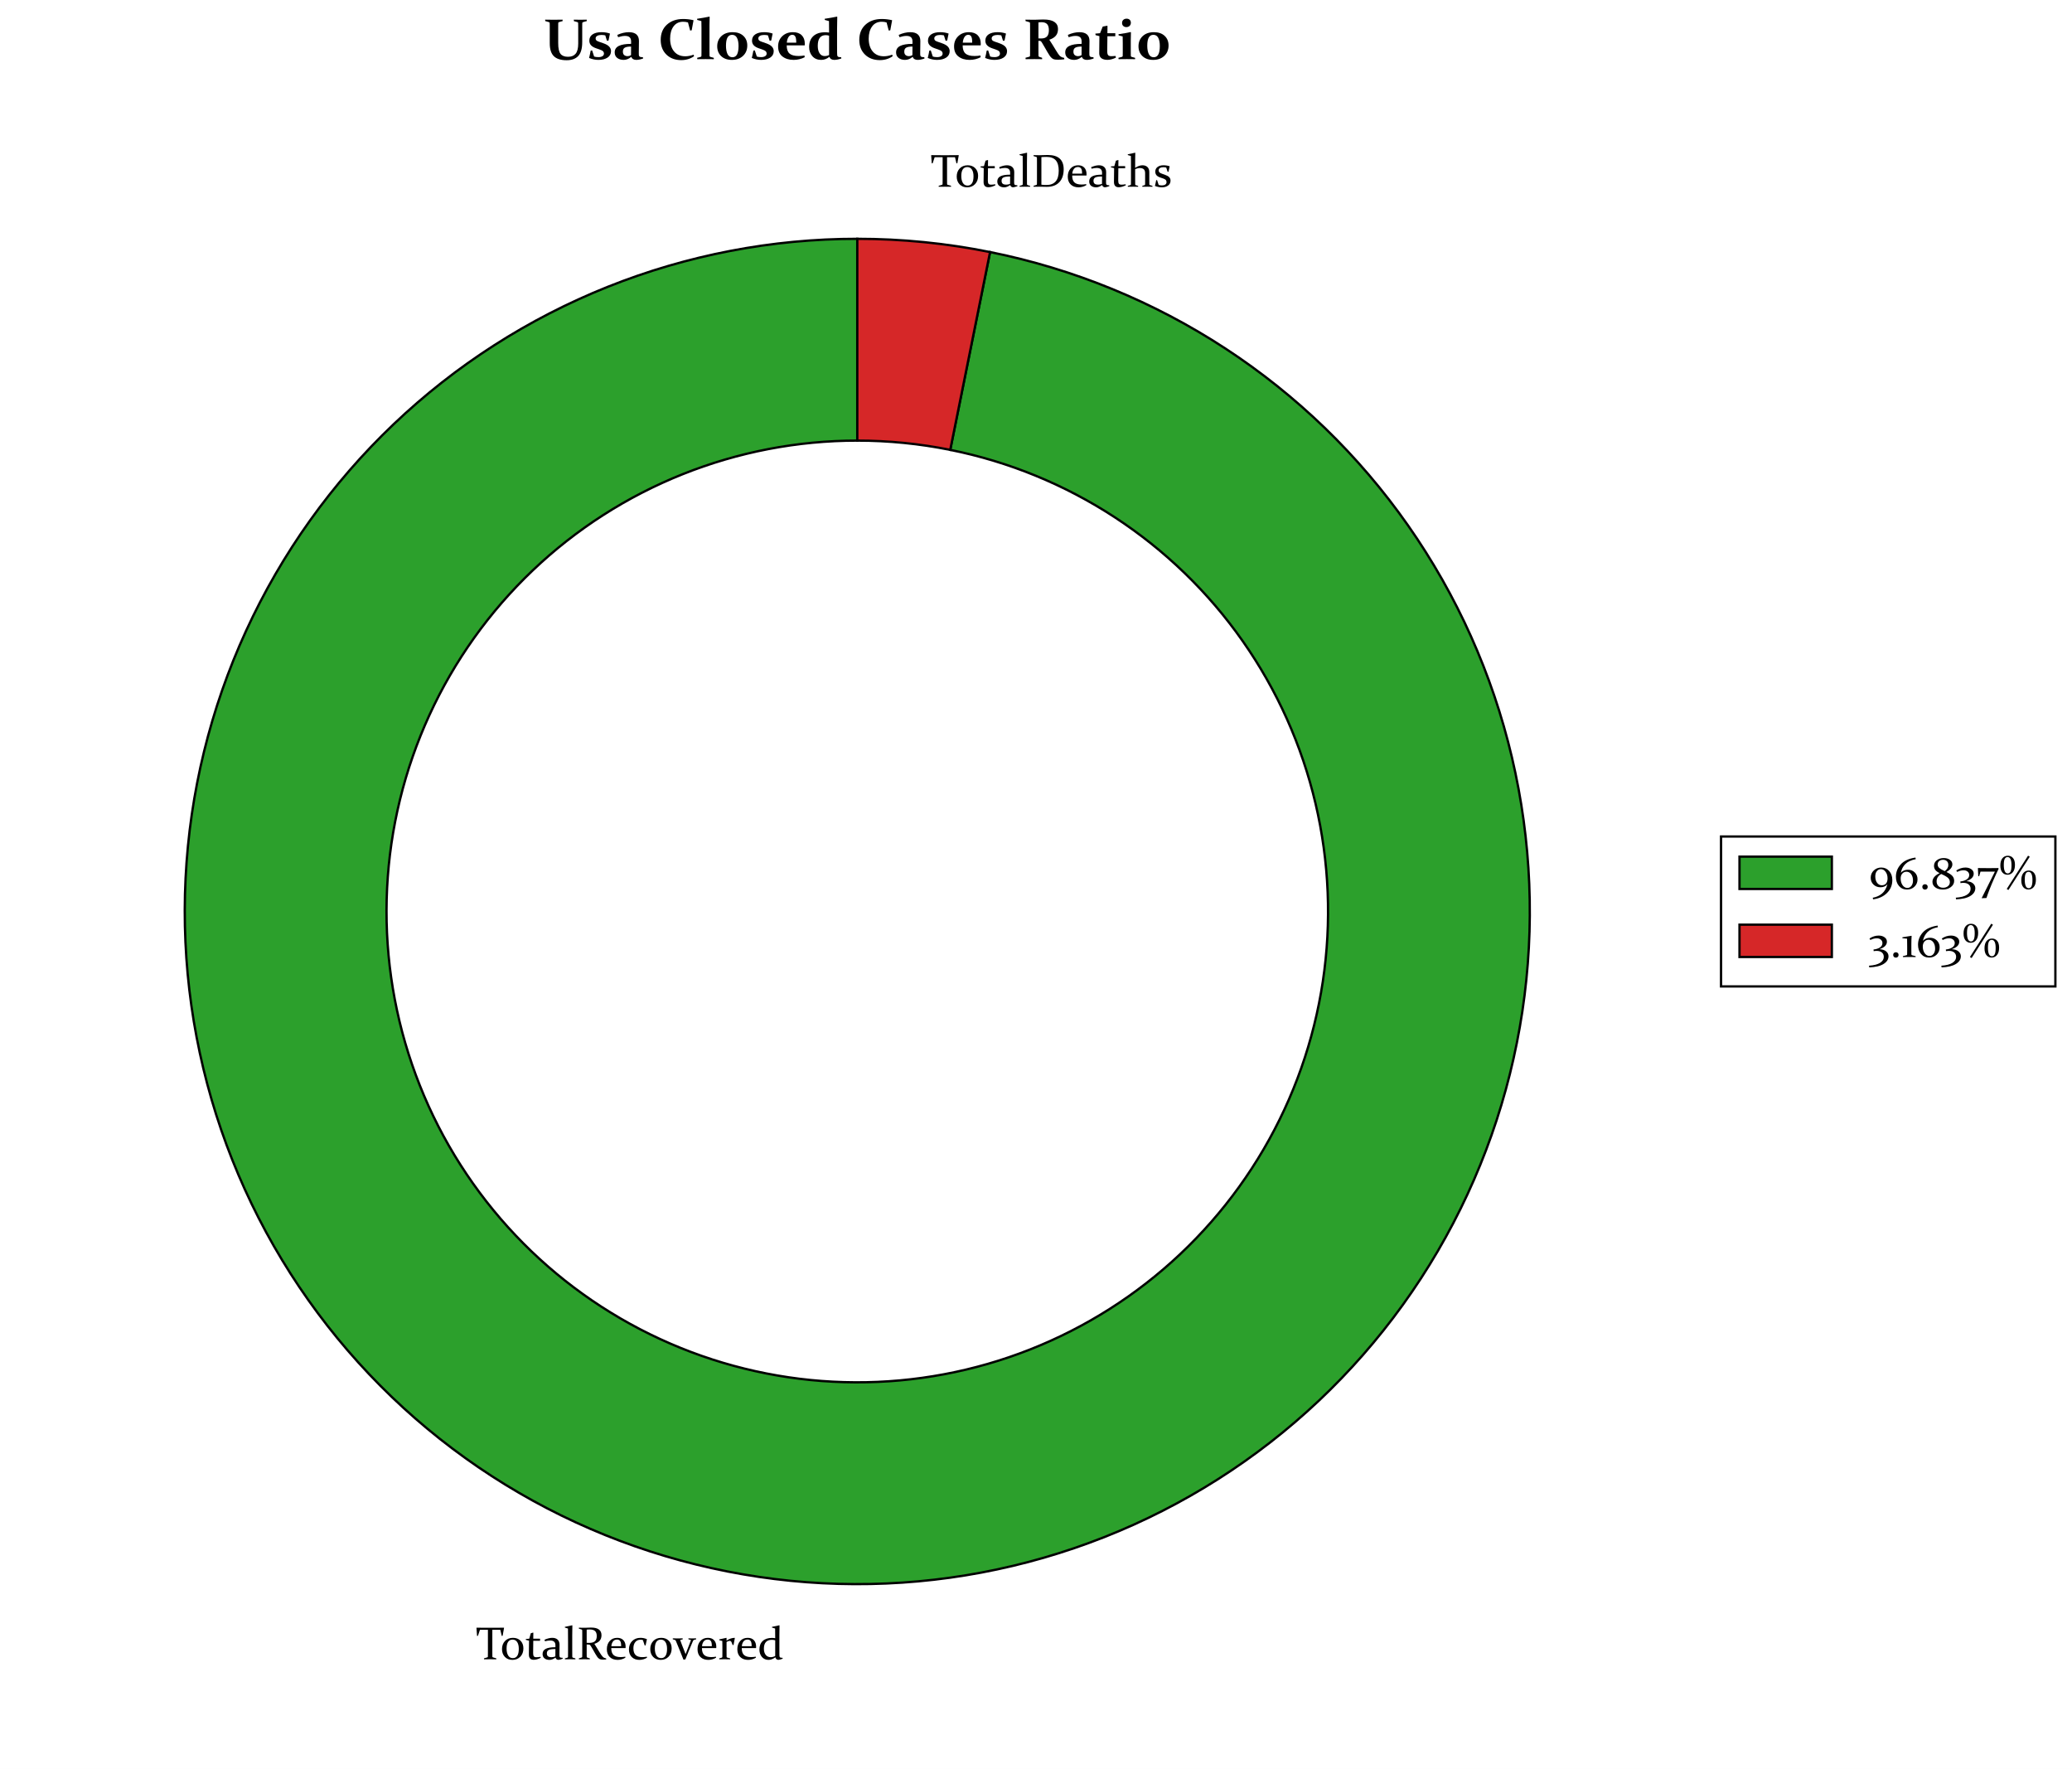
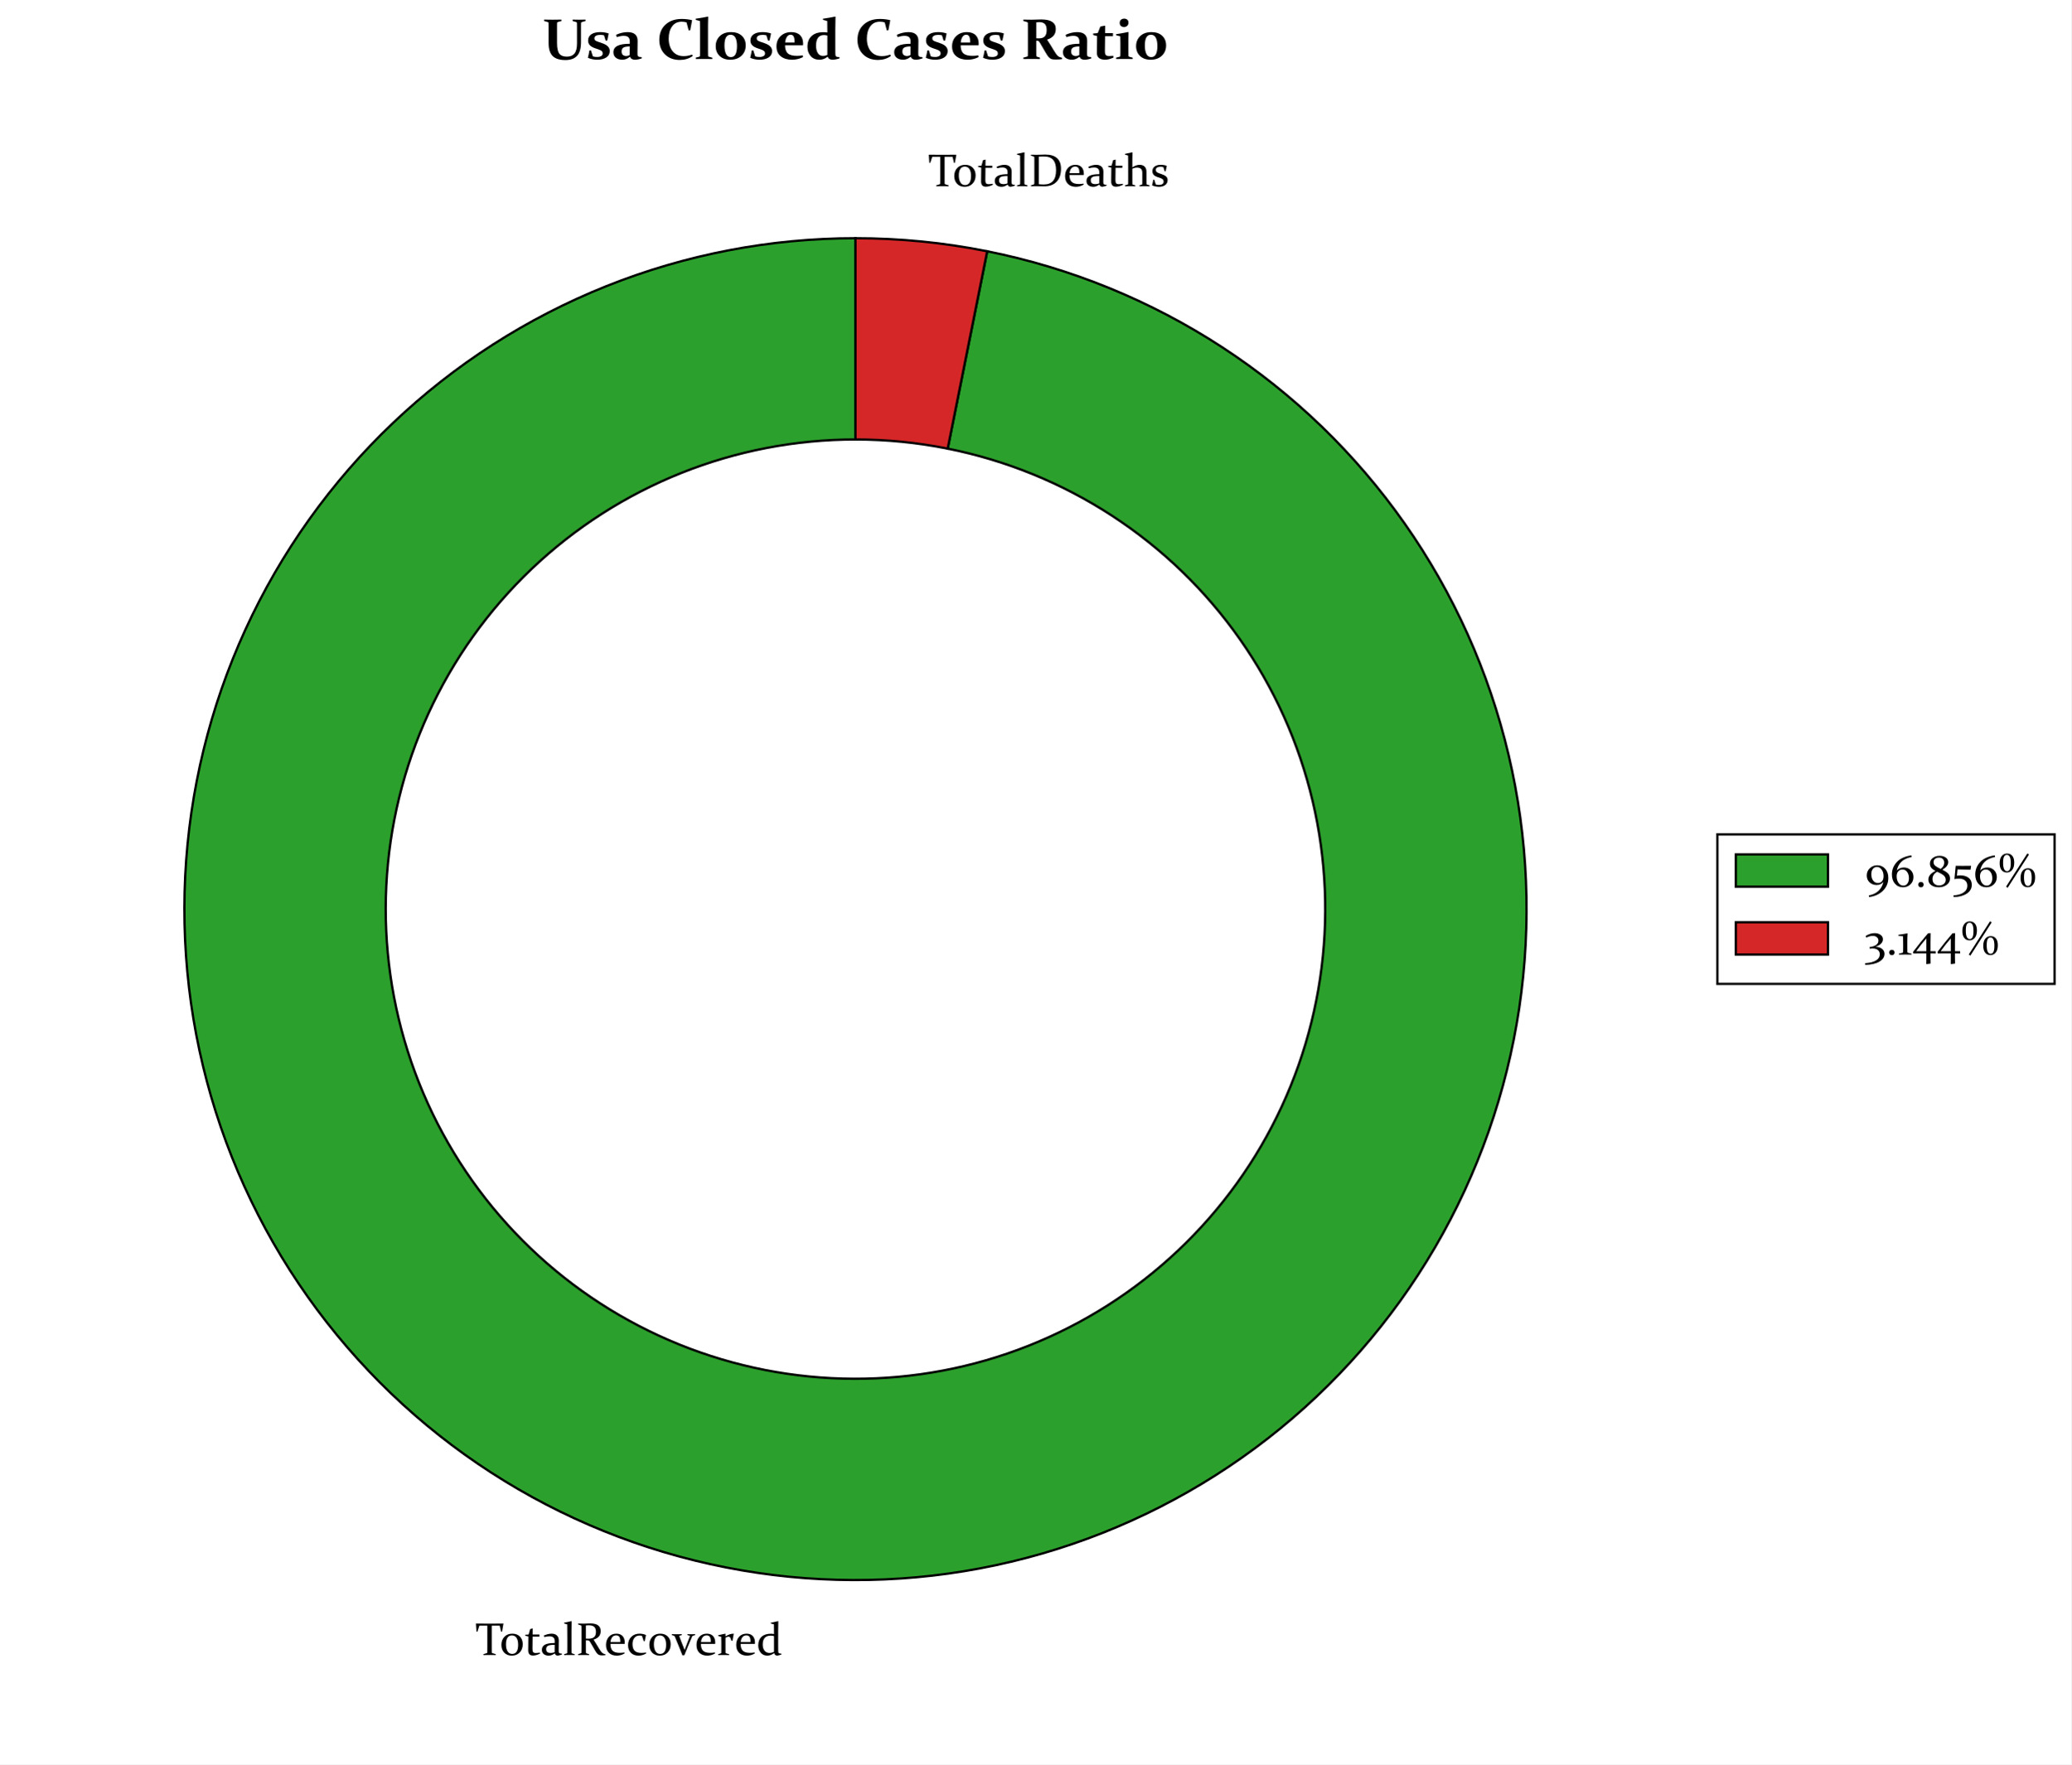
- <svg xmlns="http://www.w3.org/2000/svg" xmlns:xlink="http://www.w3.org/1999/xlink" height="766.08pt" version="1.1" viewBox="0 0 897.51 766.08" width="897.51pt">
+ <svg xmlns="http://www.w3.org/2000/svg" xmlns:xlink="http://www.w3.org/1999/xlink" height="766.08pt" version="1.1" viewBox="0 0 899.045 766.08" width="899.045pt">
  <defs>
    <style type="text/css">*{stroke-linecap:butt;stroke-linejoin:round;}</style>
  </defs>
  <g id="figure_1">
    <g id="patch_1">
-       <path d="M 0 766.08  L 897.51 766.08  L 897.51 0  L 0 0  z " style="fill:#ffffff;" />
+       <path d="M 0 766.08  L 899.045 766.08  L 899.045 0  L 0 0  z " style="fill:#ffffff;" />
    </g>
    <g id="axes_1">
      <g id="patch_2">
-         <path d="M 371.343 103.423  C 334.305 103.423 297.605 110.487 263.213 124.234  C 228.821 137.982 197.365 158.163 170.533 183.694  C 143.701 209.225 121.982 239.64 106.544 273.307  C 91.105 306.973 82.228 343.277 80.388 380.269  C 78.549 417.261 83.781 454.267 95.803 489.299  C 107.826 524.331 126.42 556.751 150.587 584.818  C 174.753 612.885 204.053 636.087 236.911 653.179  C 269.769 670.27 305.587 680.94 342.442 684.614  C 379.297 688.289 416.517 684.901 452.103 674.633  C 487.689 664.365 520.993 647.404 550.225 624.661  C 579.458 601.918 604.086 573.807 622.789 541.839  C 641.491 509.87 653.927 474.626 659.427 437.999  C 664.927 401.372 663.392 364.029 654.904 327.977  C 646.416 291.925 631.13 257.821 609.867 227.495  C 588.604 197.169 561.751 171.174 530.751 150.907  C 499.75 130.64 465.167 116.47 428.858 109.157  L 411.604 194.831  C 437.02 199.95 461.228 209.869 482.928 224.056  C 504.629 238.243 523.426 256.439 538.31 277.668  C 553.194 298.896 563.894 322.769 569.836 348.005  C 575.777 373.242 576.852 399.381 573.002 425.02  C 569.151 450.659 560.447 475.33 547.355 497.708  C 534.263 520.086 517.023 539.764 496.56 555.684  C 476.098 571.604 452.785 583.477 427.875 590.664  C 402.965 597.852 376.911 600.223 351.113 597.651  C 325.314 595.079 300.241 587.611 277.24 575.646  C 254.24 563.682 233.73 547.441 216.813 527.794  C 199.897 508.147 186.881 485.453 178.465 460.93  C 170.049 436.408 166.387 410.504 167.674 384.61  C 168.962 358.715 175.176 333.302 185.983 309.736  C 196.79 286.169 211.993 264.879 230.776 247.007  C 249.558 229.135 271.578 215.008 295.652 205.385  C 319.726 195.762 345.416 190.817 371.343 190.817  L 371.343 103.423  z " style="fill:#2ca02c;stroke:#000000;stroke-linejoin:miter;" />
+         <path d="M 371.343 103.423  C 334.298 103.423 297.591 110.489 263.193 124.242  C 228.796 137.995 197.335 158.183 170.502 183.723  C 143.668 209.263 121.951 239.689 106.517 273.365  C 91.083 307.042 82.213 343.355 80.384 380.355  C 78.555 417.354 83.8 454.366 95.838 489.4  C 107.876 524.435 126.486 556.854 150.67 584.915  C 174.854 612.977 204.17 636.17 237.044 653.248  C 269.917 670.326 305.749 680.978 342.613 684.631  C 379.477 688.285 416.702 684.873 452.288 674.58  C 487.874 664.286 521.172 647.299 550.394 624.53  C 579.615 601.761 604.227 573.626 622.908 541.635  C 641.588 509.645 653.996 474.384 659.465 437.745  C 664.934 401.106 663.364 363.758 654.84 327.707  C 646.316 291.656 630.994 257.56 609.695 227.25  C 588.397 196.94 561.511 170.969 530.482 150.732  C 499.453 130.495 464.847 116.361 428.522 109.09  L 411.369 194.784  C 436.796 199.874 461.02 209.768 482.74 223.933  C 504.46 238.099 523.28 256.279 538.189 277.496  C 553.098 298.713 563.824 322.58 569.791 347.816  C 575.758 373.051 576.856 399.195 573.028 424.842  C 569.2 450.49 560.514 475.173 547.438 497.566  C 534.362 519.959 517.134 539.654 496.679 555.592  C 476.224 571.53 452.915 583.422 428.005 590.627  C 403.094 597.832 377.037 600.22 351.232 597.663  C 325.427 595.106 300.345 587.649 277.333 575.695  C 254.322 563.74 233.801 547.505 216.872 527.862  C 199.943 508.219 186.916 485.525 178.489 461.001  C 170.063 436.477 166.391 410.569 167.671 384.67  C 168.952 358.77 175.161 333.35 185.965 309.777  C 196.769 286.203 211.971 264.905 230.754 247.027  C 249.538 229.15 271.56 215.018 295.638 205.391  C 319.716 195.764 345.411 190.817 371.343 190.817  L 371.343 103.423  z " style="fill:#2ca02c;stroke:#000000;stroke-linejoin:miter;" />
      </g>
      <g id="patch_3">
-         <path d="M 428.858 109.157  C 419.397 107.252 409.847 105.818 400.243 104.86  C 390.639 103.903 380.994 103.423 371.343 103.423  L 371.343 190.817  C 378.099 190.817 384.85 191.153 391.573 191.823  C 398.296 192.494 404.981 193.497 411.604 194.831  L 428.858 109.157  z " style="fill:#d62728;stroke:#000000;stroke-linejoin:miter;" />
+         <path d="M 428.522 109.09  C 419.115 107.207 409.62 105.789 400.073 104.843  C 390.525 103.897 380.937 103.423 371.343 103.423  L 371.343 190.817  C 378.059 190.817 384.77 191.149 391.454 191.811  C 398.137 192.474 404.783 193.466 411.369 194.784  L 428.522 109.09  z " style="fill:#d62728;stroke:#000000;stroke-linejoin:miter;" />
      </g>
      <g id="matplotlib.axis_1" />
      <g id="matplotlib.axis_2" />
      <g id="text_1">
-         <g transform="translate(206.1711 718.5864)scale(0.2 -0.2)">
+         <g transform="translate(206.3586 718.6051)scale(0.2 -0.2)">
          <defs>
            <path d="M 30.766 0  Q 24.75 0 17.484 -0.141  L 17.281 1.953  L 24.516 4.109  Q 25.734 4.438 25.781 5.609  Q 25.875 9.328 25.875 15.094  L 25.875 63.812  L 8.641 63.812  L 4.297 50.828  L 2.344 50.484  L 1.078 67.969  L 1.422 68.359  Q 13.422 68.172 24.422 68.172  L 37.453 68.172  Q 48.391 68.172 60.547 68.359  L 60.844 67.969  L 57.766 50.828  L 55.812 50.484  L 52.688 63.812  L 35.453 63.812  L 35.453 15.094  Q 35.453 9.328 35.547 5.609  Q 35.594 4.438 36.812 4.109  L 44.047 1.953  L 44.141 -0.141  Q 36.578 0 30.766 0  z " id="Constantia-84" />
            <path d="M 13.719 23.047  Q 13.719 13.922 17.141 8.172  Q 20.562 2.438 27.297 2.438  Q 33.594 2.438 36.891 7.484  Q 40.188 12.547 40.188 22.469  Q 40.188 31.781 36.719 37.156  Q 33.25 42.531 26.656 42.531  Q 20.406 42.531 17.062 37.688  Q 13.719 32.859 13.719 23.047  z M 50.141 23.484  Q 50.141 12.359 43.422 5.484  Q 36.719 -1.375 26.375 -1.375  Q 16.266 -1.375 10.031 5.094  Q 3.812 11.578 3.812 22.016  Q 3.812 32.766 10.328 39.578  Q 16.844 46.391 27.594 46.391  Q 37.75 46.391 43.938 40.109  Q 50.141 33.844 50.141 23.484  z " id="Constantia-111" />
            <path d="M 17.484 39.938  Q 17.188 23.438 17.188 13.328  Q 17.188 8.25 18.703 6.312  Q 20.219 4.391 24.469 4.391  Q 27.828 4.391 33.25 5.281  L 33.547 3.078  Q 25.094 -1.172 18.453 -1.172  Q 13.141 -1.172 10.547 1.688  Q 7.953 4.547 7.953 10.297  Q 7.953 19.781 8.297 40.234  L 1.562 41.891  L 1.266 43.891  L 8.797 44.531  L 12.156 56.344  Q 14.891 57.078 17.141 57.766  L 17.625 57.422  Q 17.484 51.516 17.484 46.391  L 17.484 44.578  L 32.172 44.578  L 32.172 39.938  z " id="Constantia-116" />
            <path d="M 30.125 22.125  Q 19.438 22.125 15.531 20.016  Q 11.625 17.922 11.625 12.938  Q 11.625 8.297 14.203 6.359  Q 16.797 4.438 21.234 4.438  Q 26.266 4.438 30.031 6.156  z M 6.453 42.234  Q 15.969 46.391 23.297 46.391  Q 30.766 46.391 34.938 42.484  Q 39.109 38.578 39.062 31.203  L 38.812 10.891  Q 38.766 8.406 38.938 6.891  Q 39.109 5.375 39.812 4.562  Q 40.531 3.766 41.938 3.438  Q 43.359 3.125 45.75 3.078  L 46 1.172  Q 43.891 0.344 40.859 -0.484  Q 37.844 -1.312 36.766 -1.312  Q 32.031 -1.312 30.281 3.562  Q 23.438 -1.375 17.391 -1.375  Q 10.594 -1.375 6.469 1.969  Q 2.344 5.328 2.344 11.422  Q 2.344 18.953 9.047 22.516  Q 15.766 26.078 30.125 26.078  L 30.172 29.891  Q 30.219 35.359 27.391 37.984  Q 24.562 40.625 18.703 40.625  Q 14.266 40.625 7.562 38.969  z " id="Constantia-97" />
            <path d="M 2.734 68.5  L 2.484 70.125  Q 11.141 71.781 18.406 73.578  L 18.844 73.188  Q 18.562 65.234 18.562 51.078  L 18.562 19.281  Q 18.562 10.547 18.656 5.219  Q 18.797 3.812 20.016 3.469  L 25.344 1.859  L 25.484 -0.141  Q 18.891 0 14.109 0  Q 9.328 0 2.781 -0.141  L 2.594 1.859  L 8.109 3.469  Q 9.328 3.859 9.422 5.031  Q 9.516 10.547 9.516 17.328  L 9.516 37.406  Q 9.516 55.562 9.328 66.547  z " id="Constantia-108" />
            <path d="M 21.781 14.984  Q 21.781 12.062 21.797 9.719  Q 21.828 7.375 21.875 5.469  Q 21.922 3.953 23.141 3.562  L 28.562 1.953  L 28.719 -0.141  Q 22.906 0 17.094 0  Q 11.188 0 4.984 -0.141  L 4.781 1.953  L 10.797 3.766  Q 12.016 4.109 12.109 5.281  Q 12.156 7.234 12.172 9.641  Q 12.203 12.062 12.203 14.984  L 12.203 54.594  Q 12.203 57.078 12.172 59.078  Q 12.156 61.078 12.109 62.703  Q 12.062 63.969 10.938 64.359  L 4.891 66.266  L 4.781 68.359  Q 11.078 68.172 17.047 68.172  Q 18.219 68.172 20.016 68.234  Q 21.828 68.312 24.422 68.406  Q 27.047 68.5 28.797 68.547  Q 30.562 68.609 31.594 68.609  Q 42.719 68.609 48.281 64.406  Q 53.859 60.203 53.859 52.156  Q 53.859 44.875 50.047 40.359  Q 46.234 35.844 38.422 33.406  Q 41.5 28.719 44.094 24.344  Q 46.688 19.969 48.906 16.328  Q 51.125 12.703 52.969 9.906  Q 54.828 7.125 56.453 5.516  Q 57.281 4.688 58.109 4.078  Q 58.938 3.469 59.844 3.078  Q 60.75 2.688 61.75 2.391  Q 62.75 2.094 63.969 1.812  L 64.109 -0.344  Q 60.594 -0.781 58.203 -0.781  Q 56.203 -0.781 54.688 -0.688  Q 53.172 -0.594 52 -0.297  Q 50.828 0 49.875 0.453  Q 48.922 0.922 48 1.656  Q 46 3.172 44.062 6.031  Q 42.141 8.891 40.062 12.5  Q 37.984 16.109 35.734 20.188  Q 33.5 24.266 31 28.172  Q 30.281 29.344 29.766 30.031  Q 29.25 30.719 28.641 31.109  Q 28.031 31.5 27.219 31.641  Q 26.422 31.781 25.141 31.844  L 21.781 31.938  z M 21.781 35.594  Q 24.75 35.453 27.297 35.453  Q 35.75 35.453 39.672 39.031  Q 43.609 42.625 43.609 50.297  Q 43.609 57.719 39.844 61.125  Q 36.078 64.547 28.078 64.547  Q 26.703 64.547 25.141 64.453  Q 23.578 64.359 21.781 64.156  z " id="Constantia-82" />
            <path d="M 44.047 3.469  Q 39.891 0.875 35.5 -0.25  Q 31.109 -1.375 27.344 -1.375  Q 16.609 -1.375 10.203 4.75  Q 3.812 10.891 3.812 21.781  Q 3.812 32.625 9.938 39.5  Q 16.062 46.391 26.312 46.391  Q 34.906 46.391 39.688 41.234  Q 44.484 36.078 44.484 27  Q 44.484 25.641 44.344 24.219  L 13.375 24.219  Q 13.375 13.719 18.312 9.203  Q 23.25 4.688 33.734 4.688  Q 38.422 4.688 43.75 5.562  z M 34.766 28.266  L 34.766 29.734  Q 34.766 36.672 32.547 39.641  Q 30.328 42.625 25.922 42.625  Q 20.125 42.625 17.047 38.422  Q 13.969 34.234 13.578 28.266  z " id="Constantia-101" />
            <path d="M 42.969 3.469  Q 39.938 1.422 35.469 0.016  Q 31 -1.375 26.609 -1.375  Q 16.062 -1.375 9.906 4.797  Q 3.766 10.984 3.766 21.297  Q 3.766 32.469 10.734 39.422  Q 17.719 46.391 28.812 46.391  Q 35.984 46.391 42.719 43.453  Q 41.109 36.922 39.844 30.078  L 37.938 29.781  L 33.984 41.5  Q 31.734 42.281 28.906 42.281  Q 21.625 42.281 17.516 37.203  Q 13.422 32.125 13.422 23.781  Q 13.422 13.969 18.062 9.281  Q 22.703 4.594 32.766 4.594  Q 37.406 4.594 42.672 5.516  z " id="Constantia-99" />
            <path d="M -1.516 45.266  Q 4.641 45.125 9.422 45.125  Q 13.812 45.125 19.969 45.266  L 20.172 43.266  L 14.5 41.703  Q 18.5 30.328 23.781 17.531  Q 25.141 14.156 26.219 11.078  Q 27.297 14.156 28.719 17.484  Q 33.156 28.422 38.031 41.703  L 32.469 43.266  L 32.281 45.266  Q 36.234 45.125 40.531 45.125  Q 44.922 45.125 49.031 45.266  L 49.219 43.266  L 44.344 41.844  Q 43.219 41.453 42.438 39.938  Q 38.578 31 33.469 18.672  Q 28.375 6.344 25.781 -0.344  L 21.625 -0.781  Q 18.953 6.297 13.891 18.594  Q 8.844 30.906 5.219 39.703  Q 4.438 41.406 3.078 41.891  L -1.422 43.266  z " id="Constantia-118" />
            <path d="M 2.828 42.969  Q 10.984 44.531 18.312 46.391  L 18.797 46.047  L 18.797 40.328  Q 27.828 46.391 36.531 46.391  L 36.766 46.094  Q 35.359 38.812 33.984 31  L 32.031 30.672  Q 30.672 34.812 29.391 37.328  Q 28.125 39.844 25.391 39.844  Q 22.75 39.844 18.797 37.406  L 18.797 16.266  Q 18.797 8.641 18.891 5.375  Q 18.953 4.047 20.125 3.719  L 26.609 1.859  L 26.766 -0.141  Q 19.141 0 14.359 0  Q 9.578 0 3.031 -0.141  L 2.828 1.859  L 8.5 3.516  Q 9.672 3.906 9.719 5.031  Q 9.766 7.125 9.766 11.031  L 9.766 27.688  Q 9.766 35.641 9.578 39.547  L 3.078 41.312  z " id="Constantia-114" />
            <path d="M 37.938 41.016  Q 34.672 42.047 30.609 42.047  Q 22.219 42.047 17.812 37.281  Q 13.422 32.516 13.422 22.859  Q 13.422 14.5 17.328 9.5  Q 21.234 4.5 28.375 4.5  Q 32.953 4.5 37.938 7.031  z M 30.906 70.125  Q 39.594 71.781 46.828 73.578  L 47.266 73.188  Q 46.969 62.75 46.969 50.734  L 46.969 24.172  Q 46.969 17.438 47.016 10.844  Q 47.016 8.344 47.188 6.828  Q 47.359 5.328 48.047 4.516  Q 48.734 3.719 50.078 3.422  Q 51.422 3.125 53.859 3.078  L 54.109 1.172  Q 51.953 0.344 48.953 -0.484  Q 45.953 -1.312 44.875 -1.312  Q 39.938 -1.312 38.234 4.25  Q 30.672 -1.375 23.531 -1.375  Q 14.5 -1.375 9.109 5.047  Q 3.719 11.469 3.719 20.844  Q 3.719 32.953 10.891 39.594  Q 18.062 46.234 30.953 46.234  Q 34.078 46.234 37.938 45.562  Q 37.938 56.344 37.75 66.547  L 31.156 68.5  z " id="Constantia-100" />
          </defs>
          <use xlink:href="#Constantia-84" />
          <use x="52.578" xlink:href="#Constantia-111" />
          <use x="106.631" xlink:href="#Constantia-116" />
          <use x="141.934" xlink:href="#Constantia-97" />
          <use x="189.932" xlink:href="#Constantia-108" />
          <use x="218.008" xlink:href="#Constantia-82" />
          <use x="279.643" xlink:href="#Constantia-101" />
          <use x="327.543" xlink:href="#Constantia-99" />
          <use x="373.686" xlink:href="#Constantia-111" />
          <use x="427.738" xlink:href="#Constantia-118" />
          <use x="476.029" xlink:href="#Constantia-101" />
          <use x="523.93" xlink:href="#Constantia-114" />
          <use x="562.26" xlink:href="#Constantia-101" />
          <use x="610.16" xlink:href="#Constantia-100" />
        </g>
      </g>
      <g id="text_2">
-         <g transform="translate(403.1331 80.85684)scale(0.2 -0.2)">
+         <g transform="translate(402.9457 80.83821)scale(0.2 -0.2)">
          <defs>
            <path d="M 17.094 0  Q 11.188 0 4.984 -0.141  L 4.781 1.953  L 10.797 3.766  Q 12.062 4.156 12.109 5.281  Q 12.156 7.234 12.172 9.641  Q 12.203 12.062 12.203 14.984  L 12.203 54.594  Q 12.203 57.078 12.172 59.078  Q 12.156 61.078 12.109 62.703  Q 12.062 63.969 10.938 64.359  L 4.891 66.266  L 4.781 68.359  Q 11.078 68.172 17.047 68.172  Q 21.922 68.172 26.453 68.406  Q 31 68.656 35.797 68.656  Q 52.875 68.656 61.469 60.859  Q 70.062 53.078 70.062 37.75  Q 70.062 19.672 60.516 9.688  Q 50.984 -0.297 33.734 -0.297  Q 29 -0.297 25.281 -0.141  Q 21.578 0 17.094 0  z M 21.781 4.344  Q 24.656 3.953 27.406 3.828  Q 30.172 3.719 32.953 3.719  Q 45.844 3.719 52.578 11.297  Q 59.328 18.891 59.328 34.578  Q 59.328 49.812 52.922 57.156  Q 46.531 64.5 32.672 64.5  Q 30.469 64.5 27.797 64.406  Q 25.141 64.312 21.781 64.062  z " id="Constantia-68" />
            <path d="M 2.484 70.125  Q 10.453 71.688 18.406 73.578  L 18.844 73.188  Q 18.609 68.609 18.578 60.109  Q 18.562 51.609 18.562 40.922  Q 27.047 46.391 34.375 46.391  Q 41.156 46.391 45.156 42.594  Q 49.172 38.812 49.172 31.5  L 49.172 14.266  Q 49.172 8.641 49.266 5.219  Q 49.312 3.953 50.484 3.516  L 55.953 1.859  L 56.062 -0.141  Q 49.609 0 44.828 0  Q 40.047 0 34.188 -0.141  L 33.984 1.859  L 38.812 3.266  Q 39.984 3.656 40.094 4.781  Q 40.141 5.469 40.141 7.859  L 40.141 29.156  Q 40.141 35.156 37.25 37.766  Q 34.375 40.375 28.766 40.375  Q 23.922 40.375 18.562 38.031  L 18.562 16.109  Q 18.562 10.062 18.656 5.031  Q 18.703 3.656 19.875 3.328  L 24.953 1.859  L 25.047 -0.141  Q 18.891 0 14.109 0  Q 9.328 0 2.781 -0.141  L 2.594 1.859  L 8.109 3.469  Q 9.375 3.859 9.422 5.031  Q 9.516 9.719 9.516 17  L 9.516 37.406  Q 9.516 47.359 9.484 55.031  Q 9.469 62.703 9.328 66.547  L 2.734 68.5  z " id="Constantia-104" />
            <path d="M 27.875 41.453  Q 25.047 42.234 21.734 42.234  Q 17.141 42.234 14.328 40.453  Q 11.531 38.672 11.531 35.594  Q 11.531 32.625 13.359 30.906  Q 15.188 29.203 20.172 27.547  L 24.172 26.172  Q 30.906 23.875 34.047 20.922  Q 37.203 17.969 37.203 13.188  Q 37.203 6.391 31.922 2.5  Q 26.656 -1.375 18.609 -1.375  Q 11.188 -1.375 3.422 1.656  Q 5.078 8.016 6.109 14.062  L 8.016 14.359  L 11.531 3.859  Q 14.312 2.781 18.609 2.781  Q 23.141 2.781 25.844 4.641  Q 28.562 6.5 28.562 9.859  Q 28.562 12.984 26.734 14.797  Q 24.906 16.609 20.906 17.922  L 15.828 19.625  Q 9.234 21.828 6.719 24.922  Q 4.203 28.031 4.203 32.625  Q 4.203 39.016 9.062 42.703  Q 13.922 46.391 21.875 46.391  Q 29.297 46.391 35.359 44.234  Q 33.984 38.672 32.859 32.469  L 31 32.125  z " id="Constantia-115" />
          </defs>
          <use xlink:href="#Constantia-84" />
          <use x="52.578" xlink:href="#Constantia-111" />
          <use x="106.631" xlink:href="#Constantia-116" />
          <use x="141.934" xlink:href="#Constantia-97" />
          <use x="189.932" xlink:href="#Constantia-108" />
          <use x="218.008" xlink:href="#Constantia-68" />
          <use x="293.105" xlink:href="#Constantia-101" />
          <use x="341.006" xlink:href="#Constantia-97" />
          <use x="389.004" xlink:href="#Constantia-116" />
          <use x="424.307" xlink:href="#Constantia-104" />
          <use x="482.266" xlink:href="#Constantia-115" />
        </g>
      </g>
      <g id="text_3">
        <g transform="translate(235.5322 25.59453)scale(0.25 -0.25)">
          <defs>
            <path d="M 2.438 68.359  Q 9.234 68.172 17.484 68.172  Q 25.984 68.172 32.516 68.359  L 32.766 65.875  L 26.422 64.062  Q 25.25 63.766 25.141 62.594  Q 25.094 60.844 25.062 58.812  Q 25.047 56.781 25.047 54.438  L 25.047 27.547  Q 25.047 14.203 29.047 9.094  Q 33.062 4 42.047 4  Q 50.875 4 55.297 9.391  Q 59.719 14.797 59.719 26.906  L 59.719 54.438  Q 59.719 56.781 59.672 58.812  Q 59.625 60.844 59.578 62.594  Q 59.516 63.719 58.297 64.062  L 52.25 65.766  L 52.094 68.359  Q 58.594 68.172 63.328 68.172  Q 67.719 68.172 74.359 68.359  L 74.609 65.875  L 67.969 63.969  Q 66.797 63.625 66.75 62.359  Q 66.703 60.688 66.672 58.688  Q 66.656 56.688 66.656 54.25  L 66.656 29.438  Q 66.656 12.641 59.734 5.344  Q 52.828 -1.953 39.656 -1.953  Q 24.656 -1.953 17.531 5  Q 10.406 11.969 10.406 27.297  L 10.406 54.25  Q 10.406 56.688 10.375 58.688  Q 10.359 60.688 10.297 62.359  Q 10.25 63.625 9.125 63.969  L 2.594 65.875  z " id="Constantia-Bold-85" />
            <path d="M 31.938 41.109  Q 28.859 41.844 25.297 41.844  Q 20.844 41.844 18.031 40.281  Q 15.234 38.719 15.234 35.844  Q 15.234 33.641 16.453 32.438  Q 17.672 31.25 20.656 30.219  L 28.469 27.484  Q 35.453 25.094 38.672 21.703  Q 41.891 18.312 41.891 13.766  Q 41.891 6.594 35.859 2.609  Q 29.828 -1.375 20.016 -1.375  Q 11.812 -1.375 3.906 2  Q 5.562 8.547 6.641 14.703  L 9.125 15.094  L 12.641 4.438  Q 15.625 3.422 20.125 3.422  Q 24.359 3.422 27 5.031  Q 29.641 6.641 29.641 9.516  Q 29.641 11.922 28.047 13.547  Q 26.469 15.188 21.734 16.797  L 15.766 18.844  Q 10.062 20.844 7.172 24.047  Q 4.297 27.25 4.297 31.891  Q 4.297 39.016 9.906 42.812  Q 15.531 46.625 25.391 46.625  Q 33.5 46.625 40.047 44.234  Q 38.578 37.844 37.547 32.125  L 34.859 31.734  z " id="Constantia-Bold-115" />
            <path d="M 31 21.734  Q 23.344 21.734 20.062 19.781  Q 16.797 17.828 16.797 13.094  Q 16.797 8.797 19.109 6.953  Q 21.438 5.125 24.609 5.125  Q 28.219 5.125 30.906 6.984  z M 7.125 41.891  Q 17.531 46.625 27.156 46.625  Q 35.938 46.625 40.297 42.688  Q 44.672 38.766 44.625 31.391  L 44.391 11.078  Q 44.281 8.594 44.469 7.078  Q 44.672 5.562 45.375 4.75  Q 46.094 3.953 47.484 3.609  Q 48.875 3.266 51.516 3.219  L 51.812 0.984  Q 44.969 -1.375 40.047 -1.375  Q 33.406 -1.375 31.297 3.859  Q 25.094 -1.375 18.172 -1.375  Q 11.375 -1.375 6.984 2.016  Q 2.594 5.422 2.594 11.578  Q 2.594 19.234 9.688 22.797  Q 16.797 26.375 31 26.375  L 31.062 30.031  Q 31.109 35.25 28.547 37.719  Q 25.984 40.188 20.562 40.188  Q 15.531 40.188 8.5 37.984  z " id="Constantia-Bold-97" />
            <path id="Constantia-Bold-32" />
            <path d="M 58.5 49.906  L 55.812 49.469  L 52.094 63.484  Q 48.25 64.703 43.75 64.703  Q 32.953 64.703 27.047 56.609  Q 21.141 48.531 21.141 35.453  Q 21.141 21.484 28.094 13.188  Q 35.062 4.891 47.406 4.891  Q 54.297 4.891 61.922 7.672  L 62.547 4.891  Q 52.781 -1.766 40.484 -1.766  Q 24.516 -1.766 14.672 7.859  Q 4.828 17.484 4.828 33.203  Q 4.828 49.953 15.625 59.719  Q 26.422 69.484 43.797 69.484  Q 52.391 69.484 61.375 67.484  L 61.672 67  z " id="Constantia-Bold-67" />
            <path d="M 1.859 69.828  Q 14.062 71.625 23.141 73.578  L 23.688 73.188  Q 23.391 66.453 23.391 58.844  L 23.391 13.672  Q 23.391 7.859 23.484 5.562  Q 23.578 4.25 24.703 3.906  L 30.812 2.203  L 30.953 -0.141  Q 23.734 0 16.609 0  Q 9.328 0 2.25 -0.141  L 2 2.203  L 8.203 3.906  Q 9.328 4.203 9.422 5.375  Q 9.516 7.281 9.516 11.766  L 9.516 54.109  Q 9.516 60.5 9.328 65.875  L 2.156 67.828  z " id="Constantia-Bold-108" />
            <path d="M 19.047 23.188  Q 19.047 14.312 21.703 8.766  Q 24.359 3.219 30.219 3.219  Q 35.688 3.219 38.25 8.094  Q 40.828 12.984 40.828 22.609  Q 40.828 31.641 38.109 36.844  Q 35.406 42.047 29.641 42.047  Q 24.266 42.047 21.656 37.359  Q 19.047 32.672 19.047 23.188  z M 55.953 23.578  Q 55.953 12.453 48.531 5.531  Q 41.109 -1.375 29.203 -1.375  Q 17.625 -1.375 10.734 5.141  Q 3.859 11.672 3.859 22.219  Q 3.859 32.906 11.078 39.766  Q 18.312 46.625 30.609 46.625  Q 42.281 46.625 49.109 40.297  Q 55.953 33.984 55.953 23.578  z " id="Constantia-Bold-111" />
            <path d="M 49.906 3.219  Q 40.875 -1.375 30.859 -1.375  Q 18.953 -1.375 11.406 4.516  Q 3.859 10.406 3.859 21.875  Q 3.859 32.812 11.109 39.719  Q 18.359 46.625 29.594 46.625  Q 39.406 46.625 44.75 41.328  Q 50.094 36.031 50.094 26.703  Q 50.094 25.297 49.953 23.781  L 18.75 23.781  Q 18.75 13.969 23.562 9.672  Q 28.375 5.375 39.359 5.375  Q 44.672 5.375 49.516 6.297  z M 35.25 28.516  L 35.25 29.688  Q 35.25 36.328 33.562 39.203  Q 31.891 42.094 28.422 42.094  Q 24.266 42.094 21.797 38.109  Q 19.344 34.125 18.953 28.516  z " id="Constantia-Bold-101" />
            <path d="M 38.422 40.578  Q 35.797 41.5 32.516 41.5  Q 25.828 41.5 22.312 36.891  Q 18.797 32.281 18.797 23  Q 18.797 14.938 21.922 10.109  Q 25.047 5.281 30.719 5.281  Q 34.906 5.281 38.422 7.078  z M 30.719 69.828  Q 42.625 71.625 52 73.578  L 52.594 73.188  Q 52.25 62.75 52.25 50.734  L 52.25 24.172  Q 52.25 17.781 52.297 10.984  Q 52.297 8.5 52.484 6.984  Q 52.688 5.469 53.344 4.656  Q 54 3.859 55.359 3.562  Q 56.734 3.266 59.375 3.219  L 59.672 1.078  Q 52.547 -1.375 47.516 -1.375  Q 40.969 -1.375 38.922 3.953  Q 32.516 -1.375 24.75 -1.375  Q 15.094 -1.375 9.469 5  Q 3.859 11.375 3.859 20.953  Q 3.859 33.156 11.109 39.812  Q 18.359 46.484 31.391 46.484  Q 34.625 46.484 38.422 45.953  Q 38.422 56.25 38.234 65.875  L 31.062 67.828  z " id="Constantia-Bold-100" />
            <path d="M 26.703 15.328  Q 26.703 12.406 26.734 10.078  Q 26.766 7.766 26.812 5.859  Q 26.859 4.297 27.938 3.953  L 33.016 2.297  L 33.156 -0.141  Q 27.734 0 19.734 0  Q 11.188 0 4.5 -0.141  L 4.25 2.297  L 10.797 4.109  Q 12.016 4.438 12.109 5.609  Q 12.156 7.562 12.172 9.984  Q 12.203 12.406 12.203 15.328  L 12.203 54.25  Q 12.203 56.688 12.172 58.688  Q 12.156 60.688 12.109 62.359  Q 12.062 63.625 10.938 63.969  L 4.391 65.875  L 4.25 68.359  Q 11.078 68.172 18.266 68.172  Q 19.781 68.172 22.016 68.234  Q 24.266 68.312 27.484 68.406  Q 30.422 68.5 32.391 68.547  Q 34.375 68.609 35.5 68.609  Q 48.047 68.609 54.312 64.406  Q 60.594 60.203 60.594 52.156  Q 60.594 44.875 56.766 40.406  Q 52.938 35.938 45.516 33.547  Q 49.609 27.484 51.828 23.719  Q 54.047 19.969 56.297 16.328  Q 58.547 12.703 60.375 9.906  Q 62.203 7.125 63.812 5.516  Q 64.703 4.781 65.5 4.25  Q 66.312 3.719 67.188 3.328  Q 68.062 2.938 69.062 2.656  Q 70.062 2.391 71.297 2.156  L 71.484 -0.344  Q 66.703 -1.031 60.547 -1.031  Q 55.672 -1.031 53.719 -0.391  Q 51.766 0.25 50.25 1.422  Q 48 3.172 46.109 6  Q 44.234 8.844 42.141 12.406  Q 40.047 15.969 37.812 19.969  Q 35.594 23.969 33.156 27.875  Q 32.422 29 31.953 29.734  Q 31.5 30.469 31.031 30.828  Q 30.562 31.203 30.047 31.375  Q 29.547 31.547 28.766 31.594  L 26.703 31.641  z M 26.703 35.891  Q 29.297 35.75 31.391 35.75  Q 38.328 35.75 41.547 39.234  Q 44.781 42.719 44.781 50.141  Q 44.781 57.328 41.672 60.625  Q 38.578 63.922 32.031 63.922  Q 30.906 63.922 29.609 63.812  Q 28.328 63.719 26.703 63.531  z " id="Constantia-Bold-82" />
            <path d="M 22.125 39.547  Q 21.828 24.312 21.828 13.719  Q 21.828 8.797 23.344 6.906  Q 24.859 5.031 29.156 5.031  Q 32.469 5.031 36.375 5.422  L 36.766 2.484  Q 29 -1.312 22.266 -1.312  Q 15.438 -1.312 11.688 1.531  Q 7.953 4.391 7.953 10.156  Q 7.953 20.312 8.25 39.797  L 1.656 41.5  L 1.219 44.141  L 9.375 44.875  L 14.016 56.344  Q 18.172 57.078 21.578 57.766  L 22.266 57.422  Q 22.125 51.516 22.125 44.875  L 35.797 44.875  L 35.797 39.547  z " id="Constantia-Bold-116" />
            <path d="M 23.781 62.984  Q 23.781 59.625 21.609 57.516  Q 19.438 55.422 15.922 55.422  Q 12.703 55.422 10.625 57.391  Q 8.547 59.375 8.547 62.547  Q 8.547 66.016 10.734 68.016  Q 12.938 70.016 16.453 70.016  Q 19.672 70.016 21.719 68.188  Q 23.781 66.359 23.781 62.984  z M 2.297 43.062  Q 14.312 44.875 23.391 46.828  L 23.922 46.438  Q 23.641 39.703 23.641 32.078  L 23.641 13.672  Q 23.641 7.859 23.734 5.562  Q 23.828 4.25 24.953 3.906  L 31.062 2.203  L 31.203 -0.141  Q 23.969 0 16.844 0  Q 9.578 0 2.484 -0.141  L 2.25 2.203  L 8.453 3.906  Q 9.578 4.203 9.672 5.375  Q 9.766 7.281 9.766 11.766  L 9.766 27.484  Q 9.766 33.891 9.578 39.266  L 2.594 41.062  z " id="Constantia-Bold-105" />
          </defs>
          <use xlink:href="#Constantia-Bold-85" />
          <use x="74.66" xlink:href="#Constantia-Bold-115" />
          <use x="120.314" xlink:href="#Constantia-Bold-97" />
          <use x="173.879" xlink:href="#Constantia-Bold-32" />
          <use x="197.805" xlink:href="#Constantia-Bold-67" />
          <use x="263.771" xlink:href="#Constantia-Bold-108" />
          <use x="296.682" xlink:href="#Constantia-Bold-111" />
          <use x="356.545" xlink:href="#Constantia-Bold-115" />
          <use x="402.199" xlink:href="#Constantia-Bold-101" />
          <use x="455.959" xlink:href="#Constantia-Bold-100" />
          <use x="517.971" xlink:href="#Constantia-Bold-32" />
          <use x="541.896" xlink:href="#Constantia-Bold-67" />
          <use x="607.863" xlink:href="#Constantia-Bold-97" />
          <use x="661.428" xlink:href="#Constantia-Bold-115" />
          <use x="707.082" xlink:href="#Constantia-Bold-101" />
          <use x="760.842" xlink:href="#Constantia-Bold-115" />
          <use x="806.496" xlink:href="#Constantia-Bold-32" />
          <use x="830.422" xlink:href="#Constantia-Bold-82" />
          <use x="900.93" xlink:href="#Constantia-Bold-97" />
          <use x="954.494" xlink:href="#Constantia-Bold-116" />
          <use x="993.459" xlink:href="#Constantia-Bold-105" />
          <use x="1026.613" xlink:href="#Constantia-Bold-111" />
        </g>
      </g>
      <g id="legend_1">
        <g id="patch_4">
-           <path d="M 745.485 427.2  L 890.31 427.2  L 890.31 362.275  L 745.485 362.275  z " style="fill:#ffffff;stroke:#000000;stroke-linejoin:miter;" />
+           <path d="M 745.485 427.2  L 891.845 427.2  L 891.845 362.275  L 745.485 362.275  z " style="fill:#ffffff;stroke:#000000;stroke-linejoin:miter;" />
        </g>
        <g id="patch_5">
          <path d="M 753.485 384.99  L 793.485 384.99  L 793.485 370.99  L 753.485 370.99  z " style="fill:#2ca02c;stroke:#000000;stroke-linejoin:miter;" />
        </g>
        <g id="text_4">
          <g transform="translate(809.4855 384.9904)scale(0.2 -0.2)">
            <defs>
              <path d="M 8.641 -19  Q 20.906 -16.797 28.984 -9.672  Q 37.062 -2.547 40.375 10.109  L 40.281 10.156  Q 34.578 3.656 25.438 3.656  Q 16.312 3.656 10.234 9.484  Q 4.156 15.328 4.156 24.312  Q 4.156 33.688 10.797 40.031  Q 17.438 46.391 27.047 46.391  Q 37.547 46.391 44.266 38.75  Q 50.984 31.109 50.984 19.188  Q 50.984 2.828 39.578 -8.594  Q 28.172 -20.016 9.328 -22.469  z M 14.062 27.25  Q 14.062 18.562 18.016 13.281  Q 21.969 8.016 28.125 8.016  Q 34.234 8.016 37.453 11.938  Q 40.672 15.875 40.672 22.906  Q 40.672 31.453 36.422 37.156  Q 32.172 42.875 26.219 42.875  Q 20.953 42.875 17.5 38.641  Q 14.062 34.422 14.062 27.25  z " id="Constantia-57" />
              <path d="M 47.125 64.547  Q 32.031 61.531 24.516 53.938  Q 17 46.344 14.797 35.25  L 14.891 35.203  Q 20.797 41.656 30.219 41.656  Q 38.969 41.656 44.938 35.797  Q 50.922 29.938 50.922 20.906  Q 50.922 11.328 44.375 5.031  Q 37.844 -1.266 28.125 -1.266  Q 17.391 -1.266 10.75 6.5  Q 4.109 14.266 4.109 26.516  Q 4.109 41.547 14.453 53.125  Q 24.812 64.703 46.438 68.016  z M 41.109 18.062  Q 41.109 26.609 37.156 31.953  Q 33.203 37.312 27.047 37.312  Q 21.438 37.312 17.922 33.328  Q 14.406 29.344 14.406 22.516  Q 14.406 14.156 18.5 8.203  Q 22.609 2.25 28.953 2.25  Q 34.469 2.25 37.781 6.812  Q 41.109 11.375 41.109 18.062  z " id="Constantia-54" />
              <path d="M 13.094 10.25  Q 15.625 10.25 17.25 8.656  Q 18.891 7.078 18.891 4.5  Q 18.891 1.906 17.25 0.266  Q 15.625 -1.375 13.094 -1.375  Q 10.406 -1.375 8.781 0.266  Q 7.172 1.906 7.172 4.5  Q 7.172 7.078 8.781 8.656  Q 10.406 10.25 13.094 10.25  z " id="Constantia-46" />
              <path d="M 19.094 34.234  Q 12.062 37.891 9.5 41.547  Q 6.938 45.219 6.938 50.094  Q 6.938 57.422 12.969 62.172  Q 19 66.938 27.984 66.938  Q 36.078 66.938 41.375 63.125  Q 46.688 59.328 46.688 53.266  Q 46.688 44.234 33.844 36.766  Q 43.609 32.031 47.094 27.75  Q 50.594 23.484 50.594 17.578  Q 50.594 9.422 43.406 4.078  Q 36.234 -1.266 26.266 -1.266  Q 16.266 -1.266 9.906 3.297  Q 3.562 7.859 3.562 15.438  Q 3.562 26.812 19.094 34.234  z M 22.562 32.422  Q 12.547 26.703 12.547 16.609  Q 12.547 10.203 16.375 6.422  Q 20.219 2.641 26.906 2.641  Q 33.016 2.641 37.141 6.031  Q 41.266 9.422 41.266 14.844  Q 41.266 20.016 37.5 23.75  Q 33.734 27.484 22.562 32.422  z M 30.219 38.625  Q 37.984 44.234 37.984 51.812  Q 37.984 57.234 34.859 60.188  Q 31.734 63.141 26.609 63.141  Q 21.438 63.141 18.141 60.453  Q 14.844 57.766 14.844 53.125  Q 14.844 48.484 18.406 45.406  Q 21.969 42.328 30.219 38.625  z " id="Constantia-56" />
-               <path d="M 10.25 16.219  Q 19 17.141 24.266 20.75  Q 29.547 24.359 29.547 30.125  Q 29.547 34.719 26.094 37.594  Q 22.656 40.484 17.391 40.484  Q 10.5 40.484 3.469 36.812  L 1.469 40.047  Q 11.141 46.391 21.344 46.391  Q 28.906 46.391 34.078 42.75  Q 39.266 39.109 39.266 33.203  Q 39.266 22.359 23.25 17  L 23.25 16.797  Q 32.422 16.453 37.562 12.156  Q 42.719 7.859 42.719 1.609  Q 42.719 -8.5 31.969 -15.141  Q 21.234 -21.781 1.031 -22.469  L 0.484 -18.844  Q 16.547 -17.781 24.531 -12.625  Q 32.516 -7.469 32.516 0.25  Q 32.516 6.297 28.359 9.766  Q 24.219 13.234 16.844 13.234  Q 13.969 13.234 10.594 12.641  z " id="Constantia-51" />
-               <path d="M 10.938 -19.672  L 39.5 37.547  L 8.297 37.547  L 5.469 27.875  L 3.516 27.547  L 2.688 44.922  L 3.031 45.312  Q 8.797 45.219 14.266 45.172  Q 19.734 45.125 25 45.125  L 27.734 45.125  Q 33.016 45.125 37.844 45.172  Q 42.672 45.219 47.172 45.312  L 47.359 43.219  Q 44.828 37.984 42.266 32.469  Q 39.703 26.953 37.234 21.312  Q 34.766 15.672 32.422 10.125  Q 30.078 4.594 28.031 -0.656  Q 25.984 -5.906 24.25 -10.688  Q 22.516 -15.484 21.234 -19.531  L 11.188 -20.016  z " id="Constantia-55" />
+               <path d="M 6.453 16.797  L 9.281 45.312  Q 15.375 45.125 23.875 45.125  Q 33.688 45.125 42.281 45.312  L 42.578 44.922  L 41.359 36.859  L 13.188 37.547  L 11.812 23.781  Q 15.969 24.469 19.625 24.469  Q 30.812 24.469 37.469 19.047  Q 44.141 13.625 44.141 4.156  Q 44.141 -7.953 32.984 -15.156  Q 21.828 -22.359 4.891 -22.469  L 4.391 -18.844  Q 17.719 -18.359 26.094 -12.797  Q 34.469 -7.234 34.469 2.203  Q 34.469 9.469 29.562 13.469  Q 24.656 17.484 15.766 17.484  Q 11.328 17.484 6.734 16.453  z " id="Constantia-53" />
              <path d="M 10.422 51.922  Q 10.422 43.031 12.562 38.312  Q 14.719 33.609 18.969 33.609  Q 22.922 33.609 25.016 37.656  Q 27.125 41.719 27.125 51.344  Q 27.125 60.422 24.922 64.766  Q 22.719 69.109 18.578 69.109  Q 14.625 69.109 12.516 65.266  Q 10.422 61.438 10.422 51.922  z M 34.594 52.266  Q 34.594 41.859 30.016 36.312  Q 25.453 30.781 18.375 30.781  Q 11.438 30.781 7.188 35.953  Q 2.953 41.125 2.953 50.891  Q 2.953 61 7.391 66.469  Q 11.828 71.938 19.156 71.938  Q 26.141 71.938 30.359 66.984  Q 34.594 62.031 34.594 52.266  z M 16.781 0  L 62.984 72.125  L 66.641 69.828  L 20.406 -2.297  z M 55.797 19.922  Q 55.797 11.031 57.938 6.312  Q 60.094 1.609 64.344 1.609  Q 68.297 1.609 70.391 5.656  Q 72.5 9.719 72.5 19.344  Q 72.5 28.422 70.297 32.766  Q 68.094 37.109 63.953 37.109  Q 60 37.109 57.891 33.266  Q 55.797 29.438 55.797 19.922  z M 79.969 20.266  Q 79.969 9.859 75.391 4.312  Q 70.828 -1.219 63.75 -1.219  Q 56.812 -1.219 52.562 3.953  Q 48.328 9.125 48.328 18.891  Q 48.328 29 52.766 34.469  Q 57.203 39.938 64.531 39.938  Q 71.516 39.938 75.734 34.984  Q 79.969 30.031 79.969 20.266  z " id="Constantia-37" />
            </defs>
            <use xlink:href="#Constantia-57" />
            <use x="54.639" xlink:href="#Constantia-54" />
            <use x="108.74" xlink:href="#Constantia-46" />
            <use x="134.326" xlink:href="#Constantia-56" />
-             <use x="187.988" xlink:href="#Constantia-51" />
-             <use x="233.643" xlink:href="#Constantia-55" />
-             <use x="281.982" xlink:href="#Constantia-37" />
+             <use x="187.988" xlink:href="#Constantia-53" />
+             <use x="235.547" xlink:href="#Constantia-54" />
+             <use x="289.648" xlink:href="#Constantia-37" />
          </g>
        </g>
        <g id="patch_6">
          <path d="M 753.485 414.453  L 793.485 414.453  L 793.485 400.453  L 753.485 400.453  z " style="fill:#d62728;stroke:#000000;stroke-linejoin:miter;" />
        </g>
        <g id="text_5">
          <g transform="translate(809.4855 414.4529)scale(0.2 -0.2)">
            <defs>
+               <path d="M 10.25 16.219  Q 19 17.141 24.266 20.75  Q 29.547 24.359 29.547 30.125  Q 29.547 34.719 26.094 37.594  Q 22.656 40.484 17.391 40.484  Q 10.5 40.484 3.469 36.812  L 1.469 40.047  Q 11.141 46.391 21.344 46.391  Q 28.906 46.391 34.078 42.75  Q 39.266 39.109 39.266 33.203  Q 39.266 22.359 23.25 17  L 23.25 16.797  Q 32.422 16.453 37.562 12.156  Q 42.719 7.859 42.719 1.609  Q 42.719 -8.5 31.969 -15.141  Q 21.234 -21.781 1.031 -22.469  L 0.484 -18.844  Q 16.547 -17.781 24.531 -12.625  Q 32.516 -7.469 32.516 0.25  Q 32.516 6.297 28.359 9.766  Q 24.219 13.234 16.844 13.234  Q 13.969 13.234 10.594 12.641  z " id="Constantia-51" />
              <path d="M 1.703 40.625  L 1.469 42.672  Q 11.281 44.141 21.094 45.906  L 21.531 45.516  Q 20.953 36.969 20.953 27.875  L 20.953 15.969  Q 20.953 9.516 21.047 5.562  Q 21.094 4.156 22.406 3.812  L 30.172 1.812  L 30.328 -0.141  Q 21.297 0 16.5 0  Q 11.719 0 2.734 -0.141  L 2.547 1.812  L 10.5 3.812  Q 11.766 4.156 11.812 5.375  Q 11.922 9.328 11.922 14.156  L 11.922 22.266  Q 11.922 32.078 11.719 39.656  z " id="Constantia-49" />
+               <path d="M 30.953 35.016  Q 25.438 28.812 19.891 21.781  Q 14.359 14.75 8.984 7.281  L 30.953 7.281  z M 39.984 -5.719  Q 39.984 -12.547 40.234 -19.531  Q 35.547 -20.016 31.344 -20.797  L 30.859 -20.406  Q 30.953 -13.578 30.953 -6.5  L 30.953 2.438  L 18.797 2.438  Q 12.109 2.438 2.547 2.297  L 2.203 5.859  Q 9.906 16.062 18.078 26.234  Q 26.266 36.422 34.578 46.047  L 40.281 46.391  Q 39.984 35.453 39.984 25.984  L 39.984 7.281  L 51.172 7.281  L 51.375 2.297  Q 46 2.438 39.984 2.438  z " id="Constantia-52" />
            </defs>
            <use xlink:href="#Constantia-51" />
            <use x="45.654" xlink:href="#Constantia-46" />
            <use x="71.24" xlink:href="#Constantia-49" />
-             <use x="102.539" xlink:href="#Constantia-54" />
-             <use x="156.641" xlink:href="#Constantia-51" />
-             <use x="202.295" xlink:href="#Constantia-37" />
+             <use x="102.539" xlink:href="#Constantia-52" />
+             <use x="155.615" xlink:href="#Constantia-52" />
+             <use x="208.691" xlink:href="#Constantia-37" />
          </g>
        </g>
      </g>
    </g>
  </g>
</svg>
